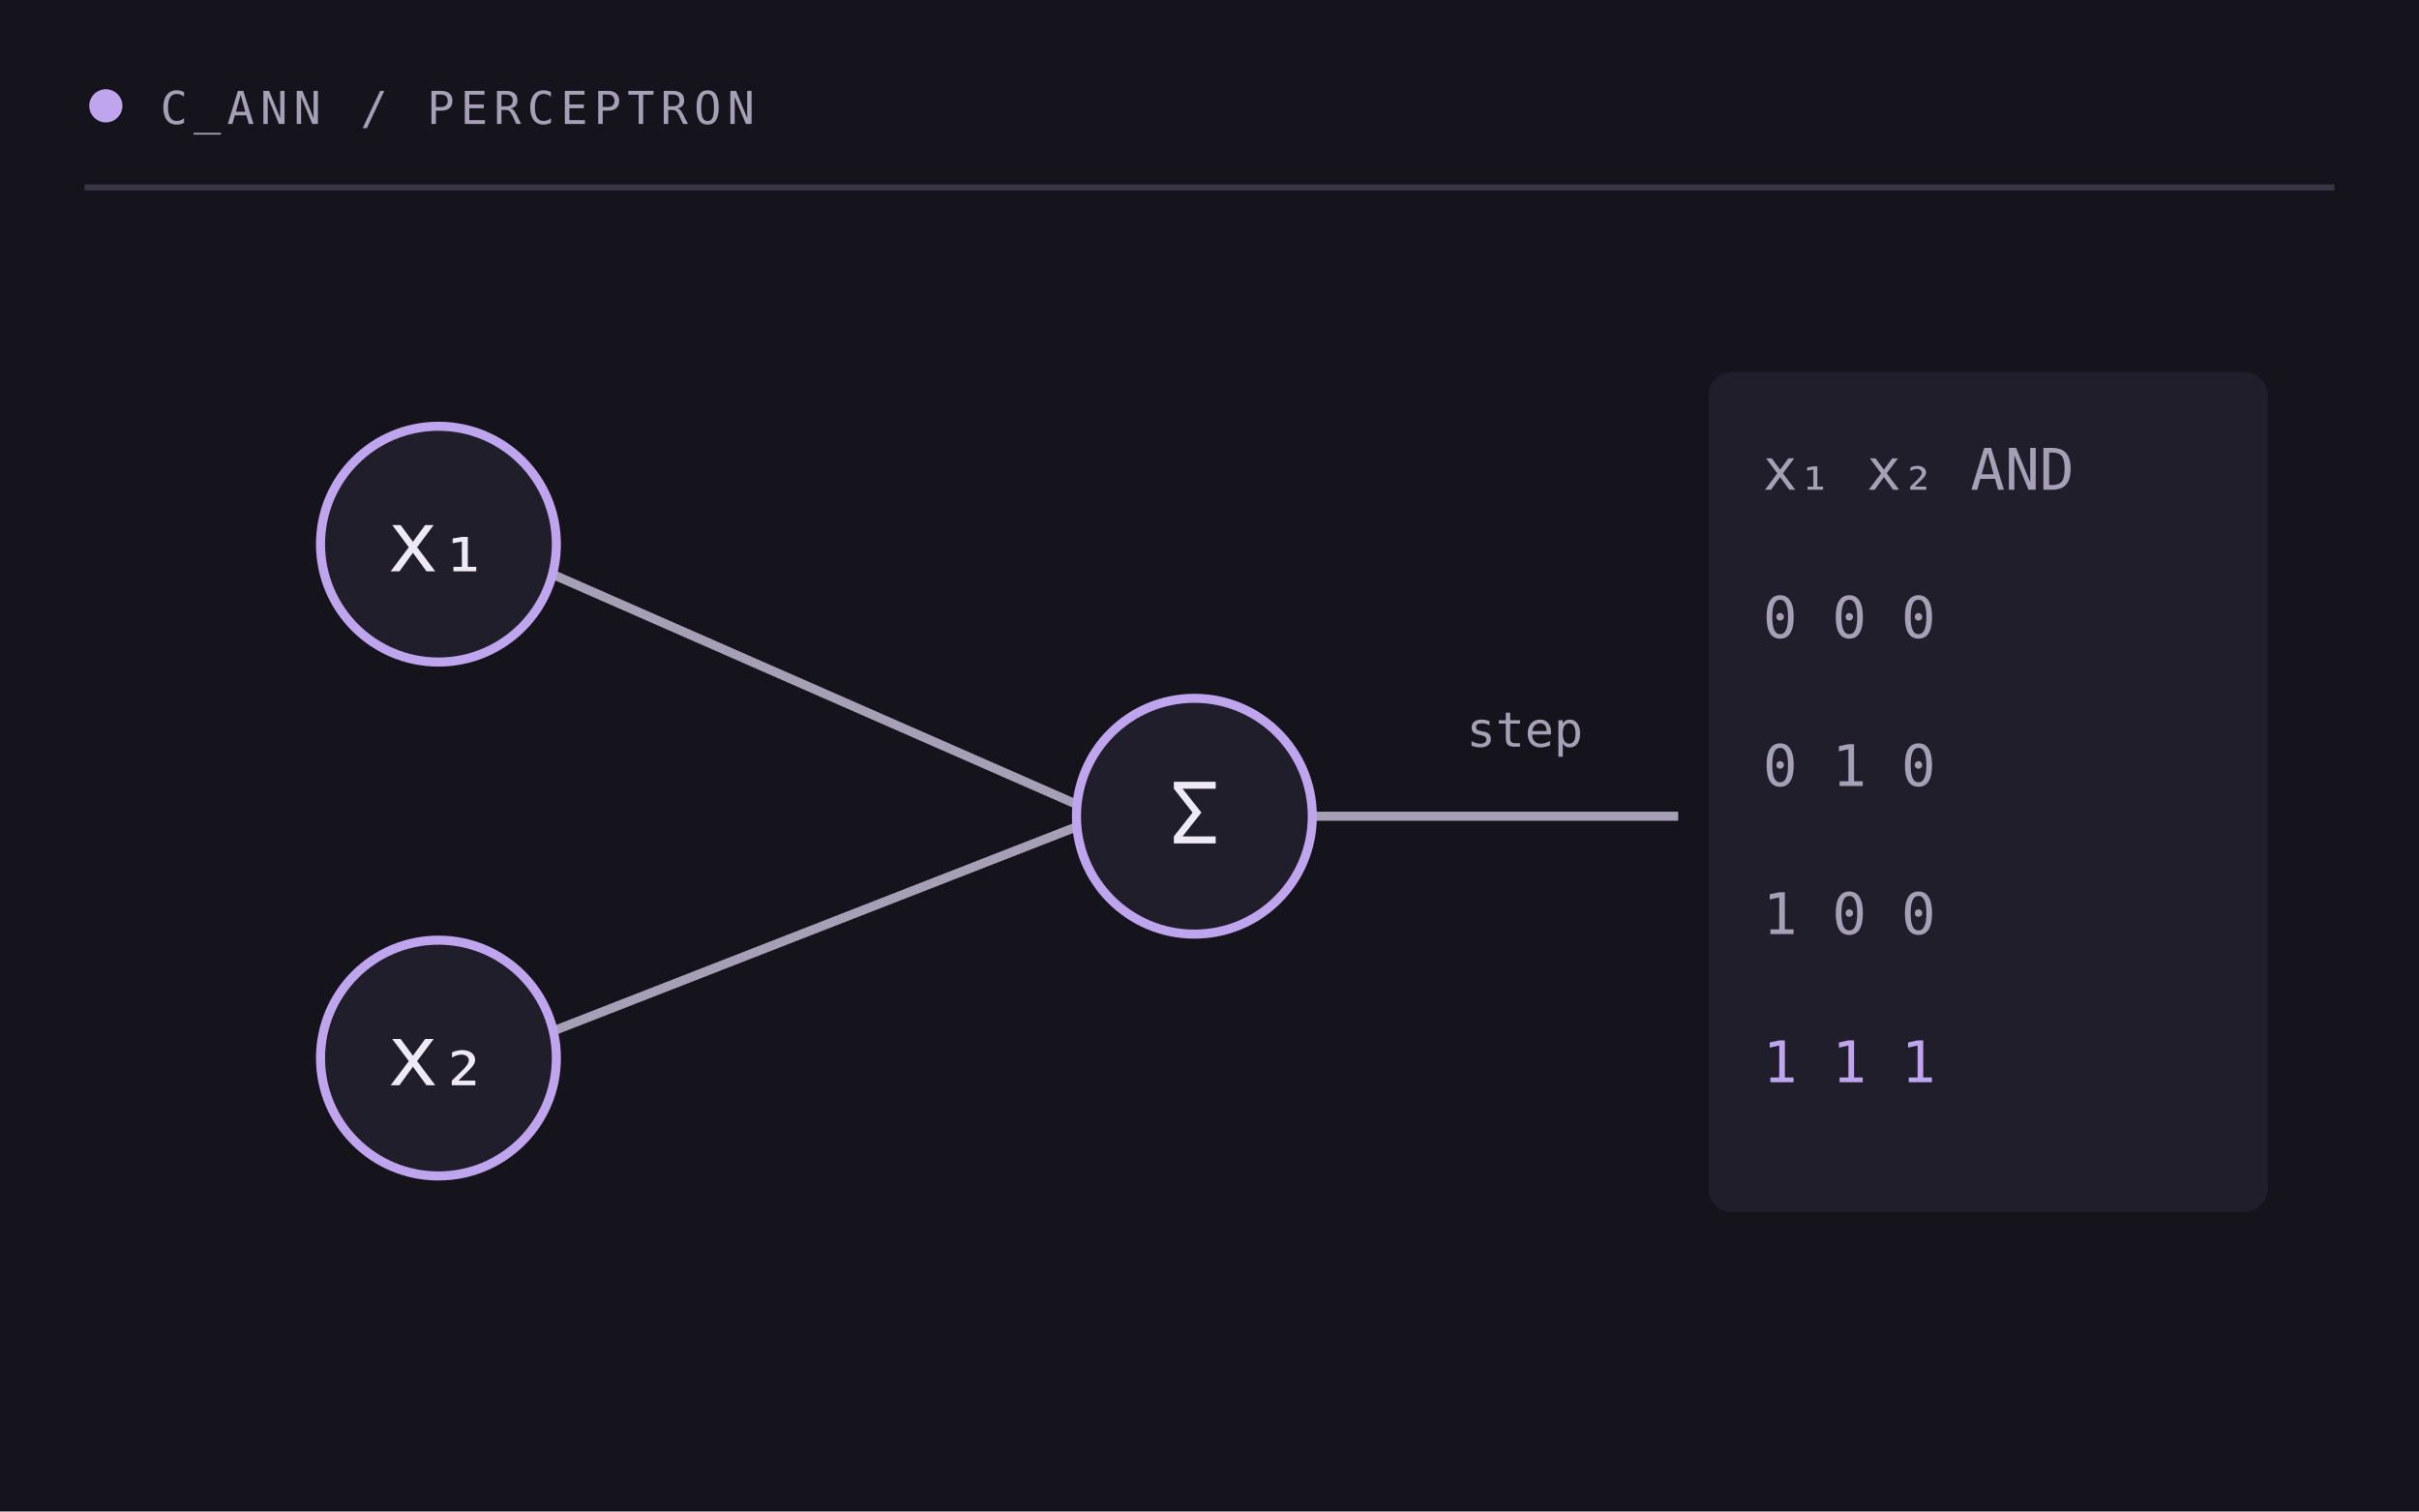
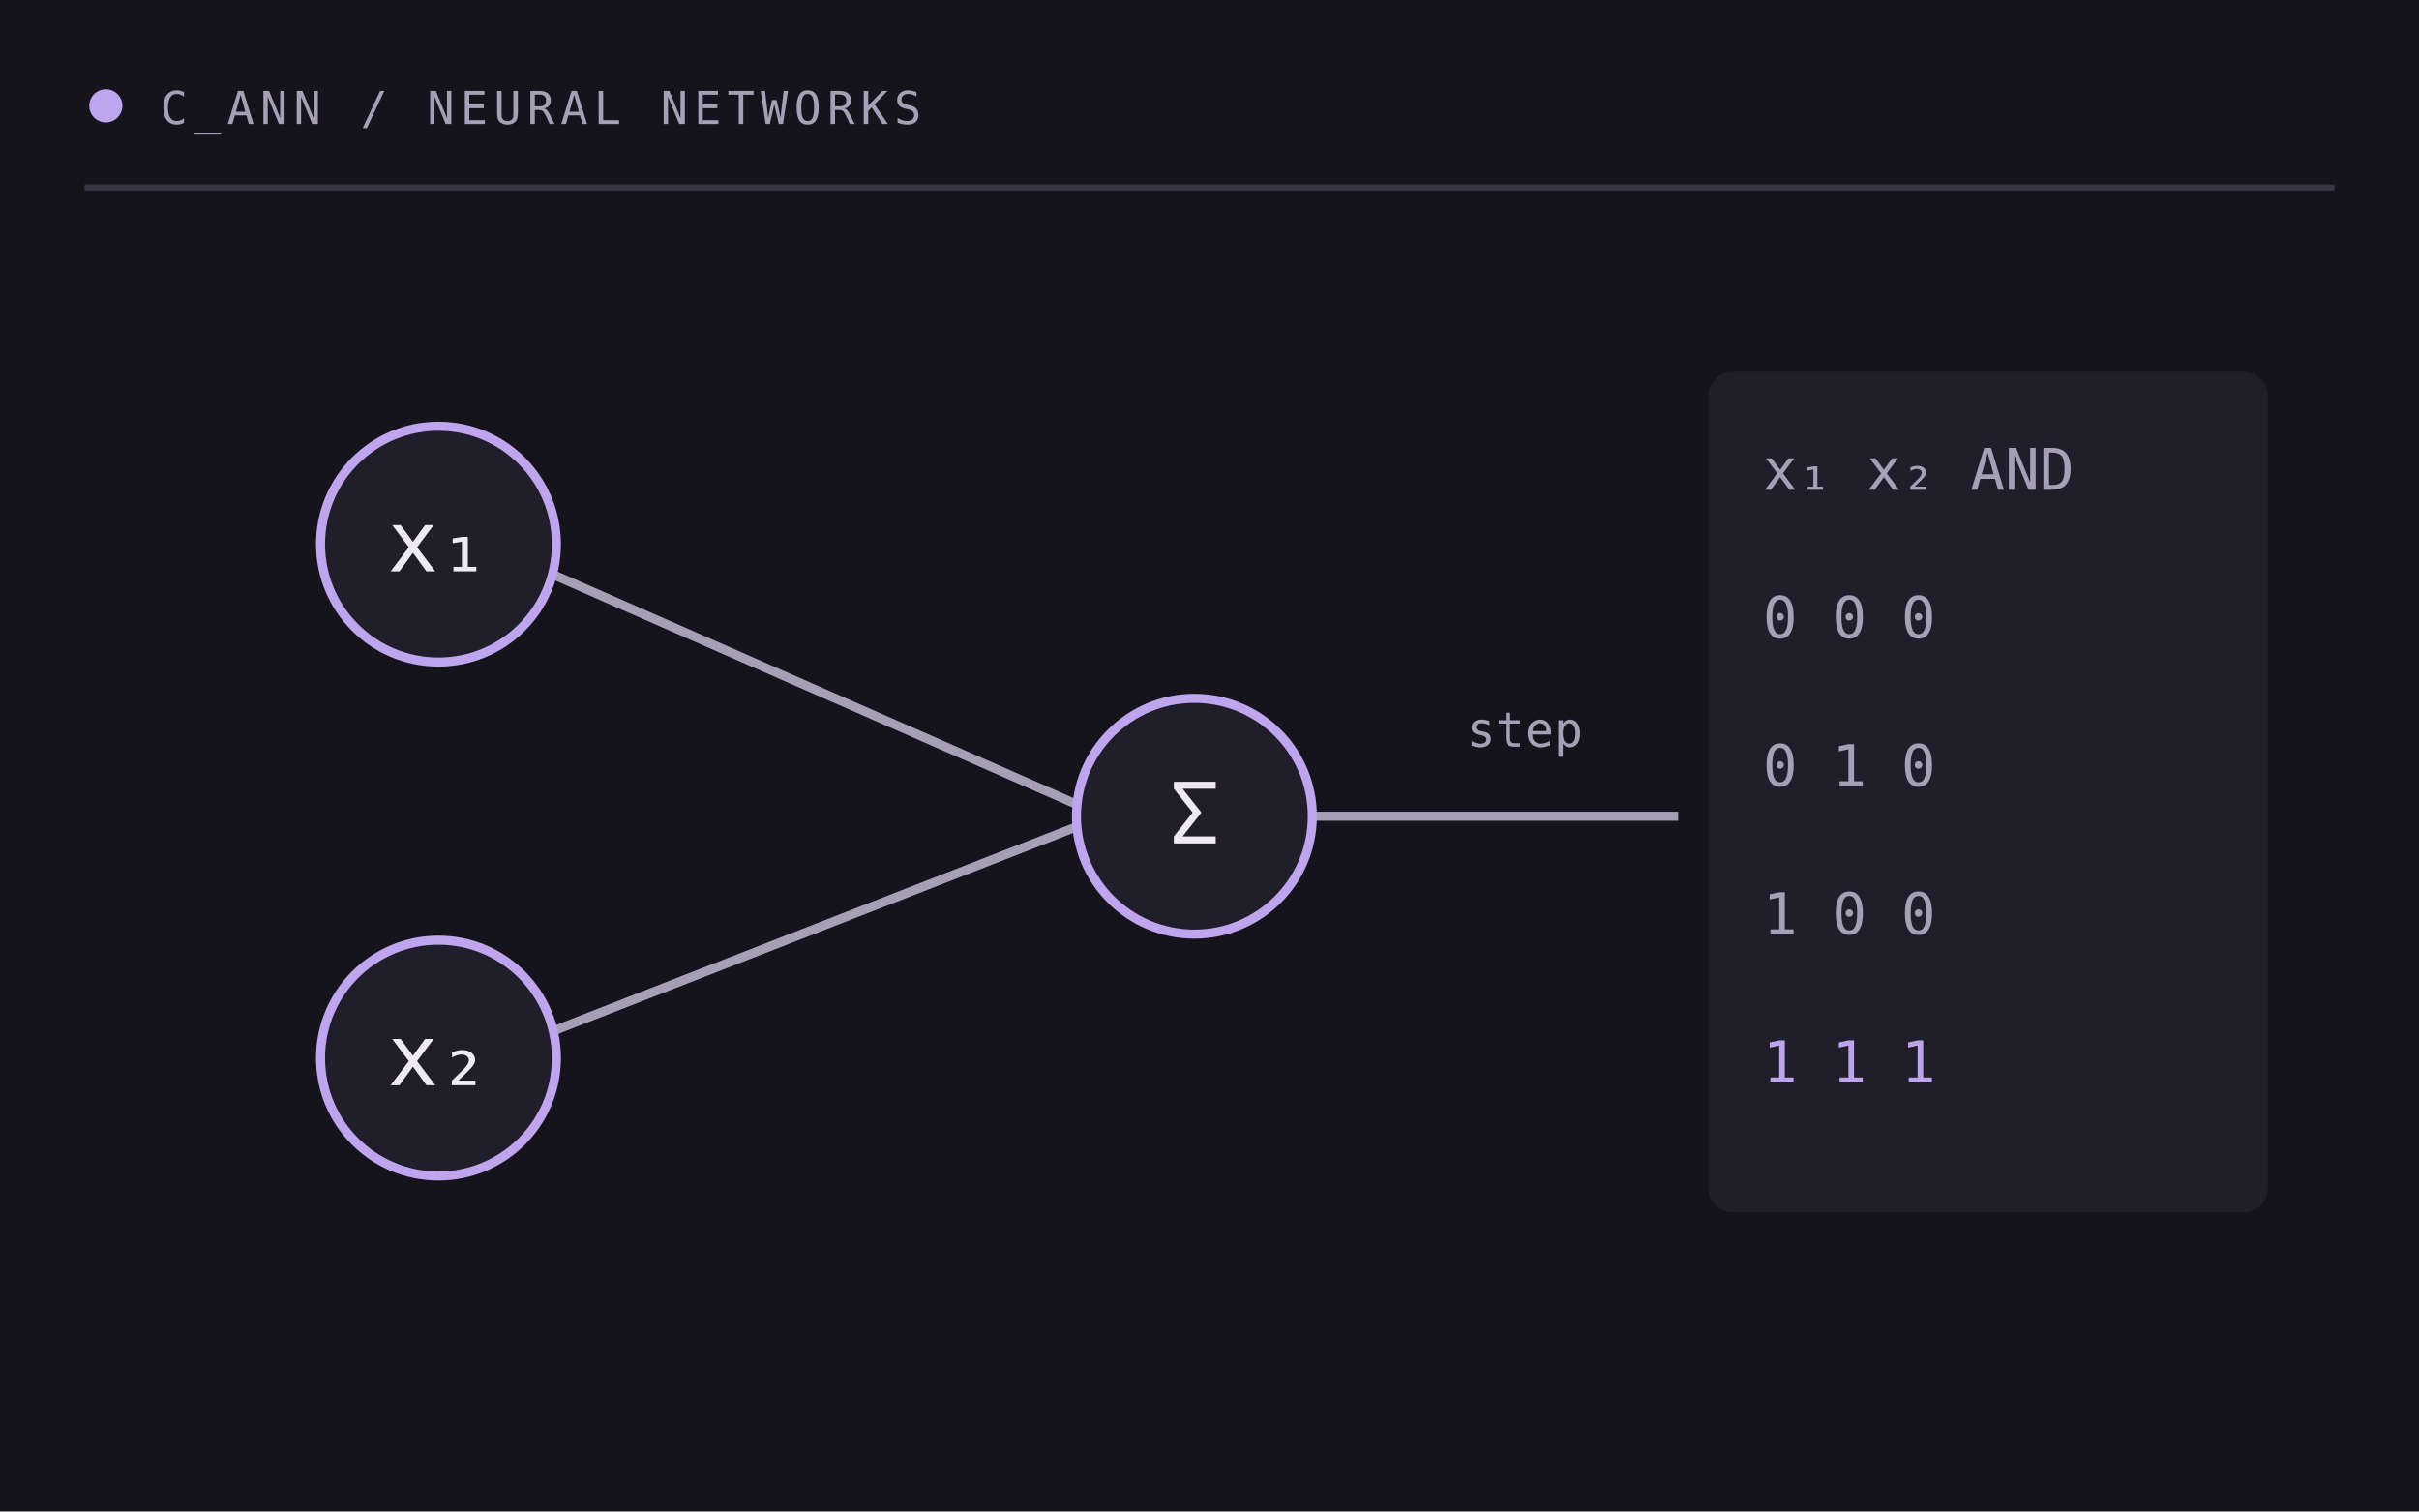
<svg xmlns="http://www.w3.org/2000/svg" width="800" height="500" viewBox="0 0 800 500">
  <g font-family="ui-monospace, SFMono-Regular, Consolas, monospace">
    <rect x="0" y="0" width="800" height="500" rx="0" fill="#15141d" stroke="none" />
    <circle cx="35" cy="35" r="4" fill="#bfa5ed" stroke="#bfa5ed" stroke-width="3" />
-     <text x="53" y="41" fill="#a6a0b6" font-size="15" letter-spacing="2">C_ANN / PERCEPTRON</text>
+     <text x="53" y="41" fill="#a6a0b6" font-size="15" letter-spacing="2">C_ANN / NEURAL NETWORKS</text>
    <path d="M28 62L772 62" fill="none" stroke="#393544" stroke-width="2" />
    <path d="M160 180L365 270" fill="none" stroke="#a6a0b6" stroke-width="3" />
    <path d="M160 350L365 270" fill="none" stroke="#a6a0b6" stroke-width="3" />
    <path d="M425 270L555 270" fill="none" stroke="#a6a0b6" stroke-width="3" />
    <circle cx="145" cy="180" r="39" fill="#201e2b" stroke="#bfa5ed" stroke-width="3" />
    <text x="145" y="189" fill="#eeeaf5" font-size="28" text-anchor="middle">x₁</text>
    <circle cx="145" cy="350" r="39" fill="#201e2b" stroke="#bfa5ed" stroke-width="3" />
    <text x="145" y="359" fill="#eeeaf5" font-size="28" text-anchor="middle">x₂</text>
    <circle cx="395" cy="270" r="39" fill="#201e2b" stroke="#bfa5ed" stroke-width="3" />
    <text x="395" y="279" fill="#eeeaf5" font-size="28" text-anchor="middle">Σ</text>
    <text x="485" y="247" fill="#a6a0b6" font-size="16">step</text>
    <rect x="565" y="123" width="185" height="278" rx="8" fill="#201e2b" stroke="none" />
    <text x="583" y="162" fill="#a6a0b6" font-size="19">x₁ x₂  AND</text>
    <text x="583" y="211" fill="#a6a0b6" font-size="19"> 0  0   0</text>
    <text x="583" y="260" fill="#a6a0b6" font-size="19"> 0  1   0</text>
    <text x="583" y="309" fill="#a6a0b6" font-size="19"> 1  0   0</text>
    <text x="583" y="358" fill="#bfa5ed" font-size="19"> 1  1   1</text>
  </g>
</svg>
